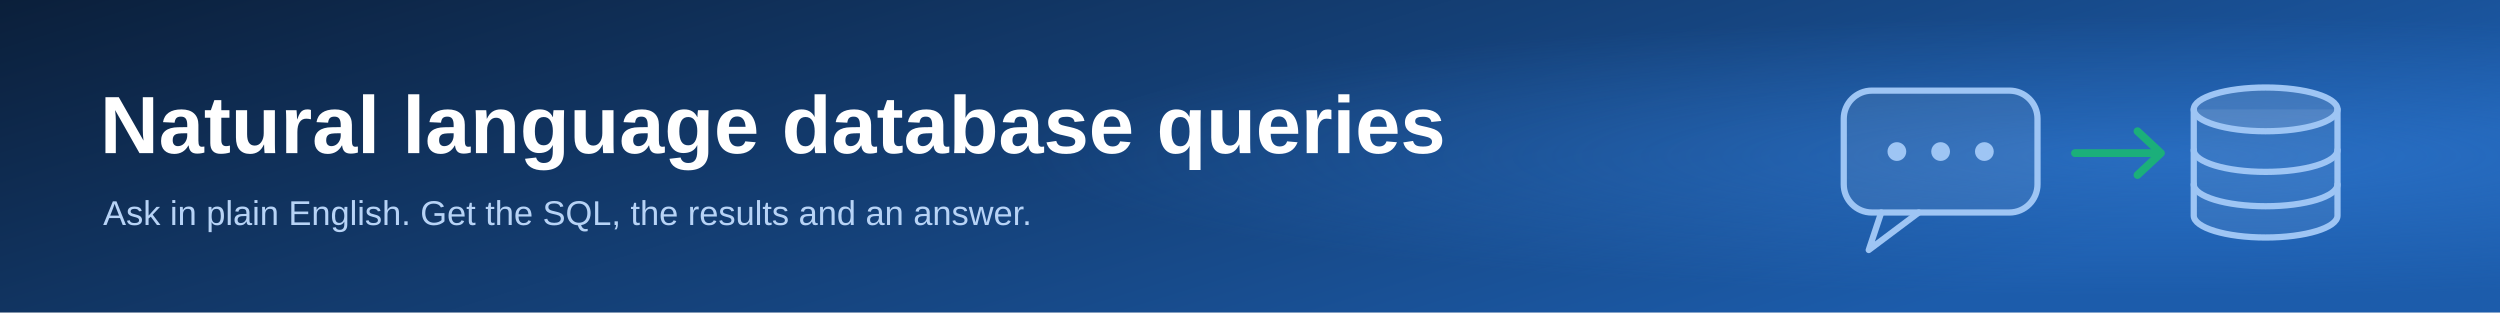
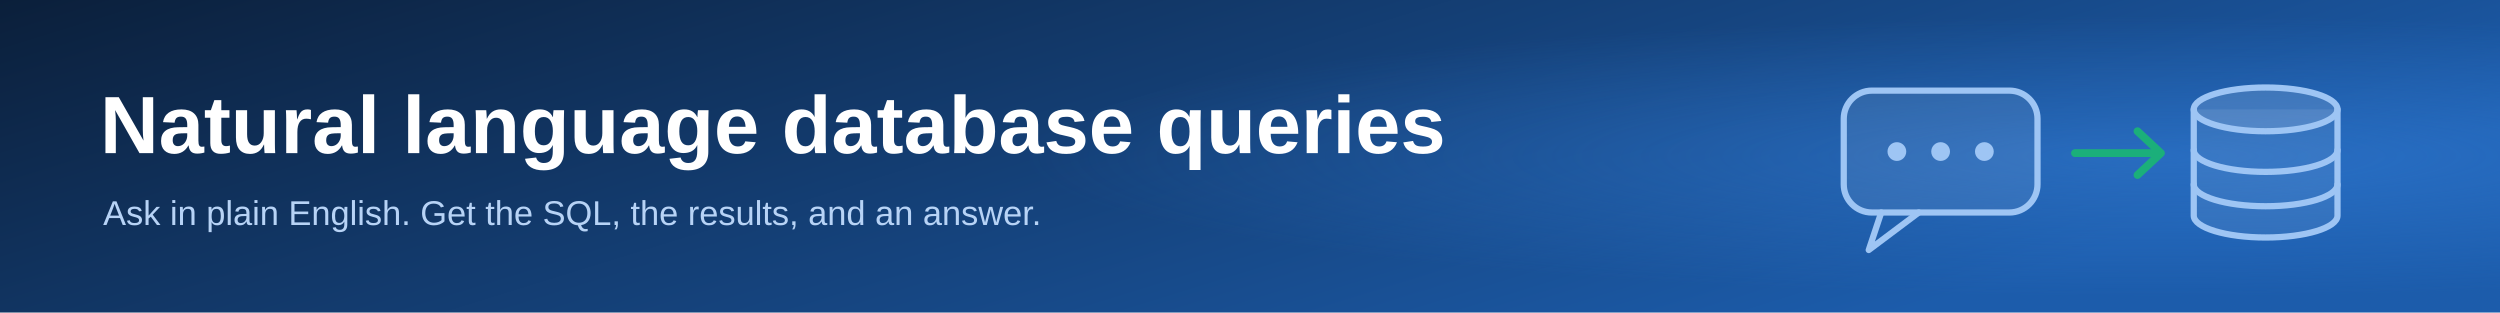
<svg xmlns="http://www.w3.org/2000/svg" viewBox="0 0 1600 200" role="img" aria-label="Natural language database queries">
  <defs>
    <linearGradient id="bg" x1="0" y1="0" x2="1" y2="0.4">
      <stop offset="0" stop-color="#0b1f3a" />
      <stop offset="1" stop-color="#1c5cab" />
    </linearGradient>
    <radialGradient id="glow" cx="0.86" cy="0.5" r="0.45">
      <stop offset="0" stop-color="#3987e5" stop-opacity="0.45" />
      <stop offset="1" stop-color="#3987e5" stop-opacity="0" />
    </radialGradient>
  </defs>
  <rect width="1600" height="200" fill="url(#bg)" />
  <rect width="1600" height="200" fill="url(#glow)" />
  <text x="64" y="98" font-family="'Segoe UI', 'Helvetica Neue', Arial, sans-serif" font-size="52" font-weight="700" fill="#ffffff" textLength="851" lengthAdjust="spacingAndGlyphs">Natural language database queries</text>
-   <text x="66" y="144" font-family="'Segoe UI', 'Helvetica Neue', Arial, sans-serif" font-size="22" fill="#b7d3f6" textLength="576" lengthAdjust="spacingAndGlyphs">Ask in plain English. Get the SQL, the results and an answer.</text>
+   <text x="66" y="144" font-family="'Segoe UI', 'Helvetica Neue', Arial, sans-serif" font-size="22" fill="#b7d3f6" textLength="581" lengthAdjust="spacingAndGlyphs">Ask in plain English. Get the SQL, the results, and an answer.</text>
  <g fill="none" stroke="#9ec5f4" stroke-width="4" stroke-linecap="round" stroke-linejoin="round">
    <rect x="1180" y="58" width="124" height="78" rx="18" fill="#ffffff" fill-opacity="0.08" />
    <path d="M1204 136 L1196 160 L1228 136" />
    <path d="M1404 70 v68 a46 14 0 0 0 92 0 v-68" fill="#ffffff" fill-opacity="0.08" />
    <ellipse cx="1450" cy="70" rx="46" ry="14" fill="#ffffff" fill-opacity="0.14" />
    <path d="M1404 96 a46 14 0 0 0 92 0" />
    <path d="M1404 118 a46 14 0 0 0 92 0" />
  </g>
  <g fill="#9ec5f4">
    <circle cx="1214" cy="97" r="6" />
    <circle cx="1242" cy="97" r="6" />
    <circle cx="1270" cy="97" r="6" />
  </g>
  <g fill="none" stroke="#1baf7a" stroke-width="5" stroke-linecap="round" stroke-linejoin="round">
    <line x1="1328" y1="98" x2="1382" y2="98" />
    <polyline points="1368,84 1383,98 1368,112" />
  </g>
</svg>
